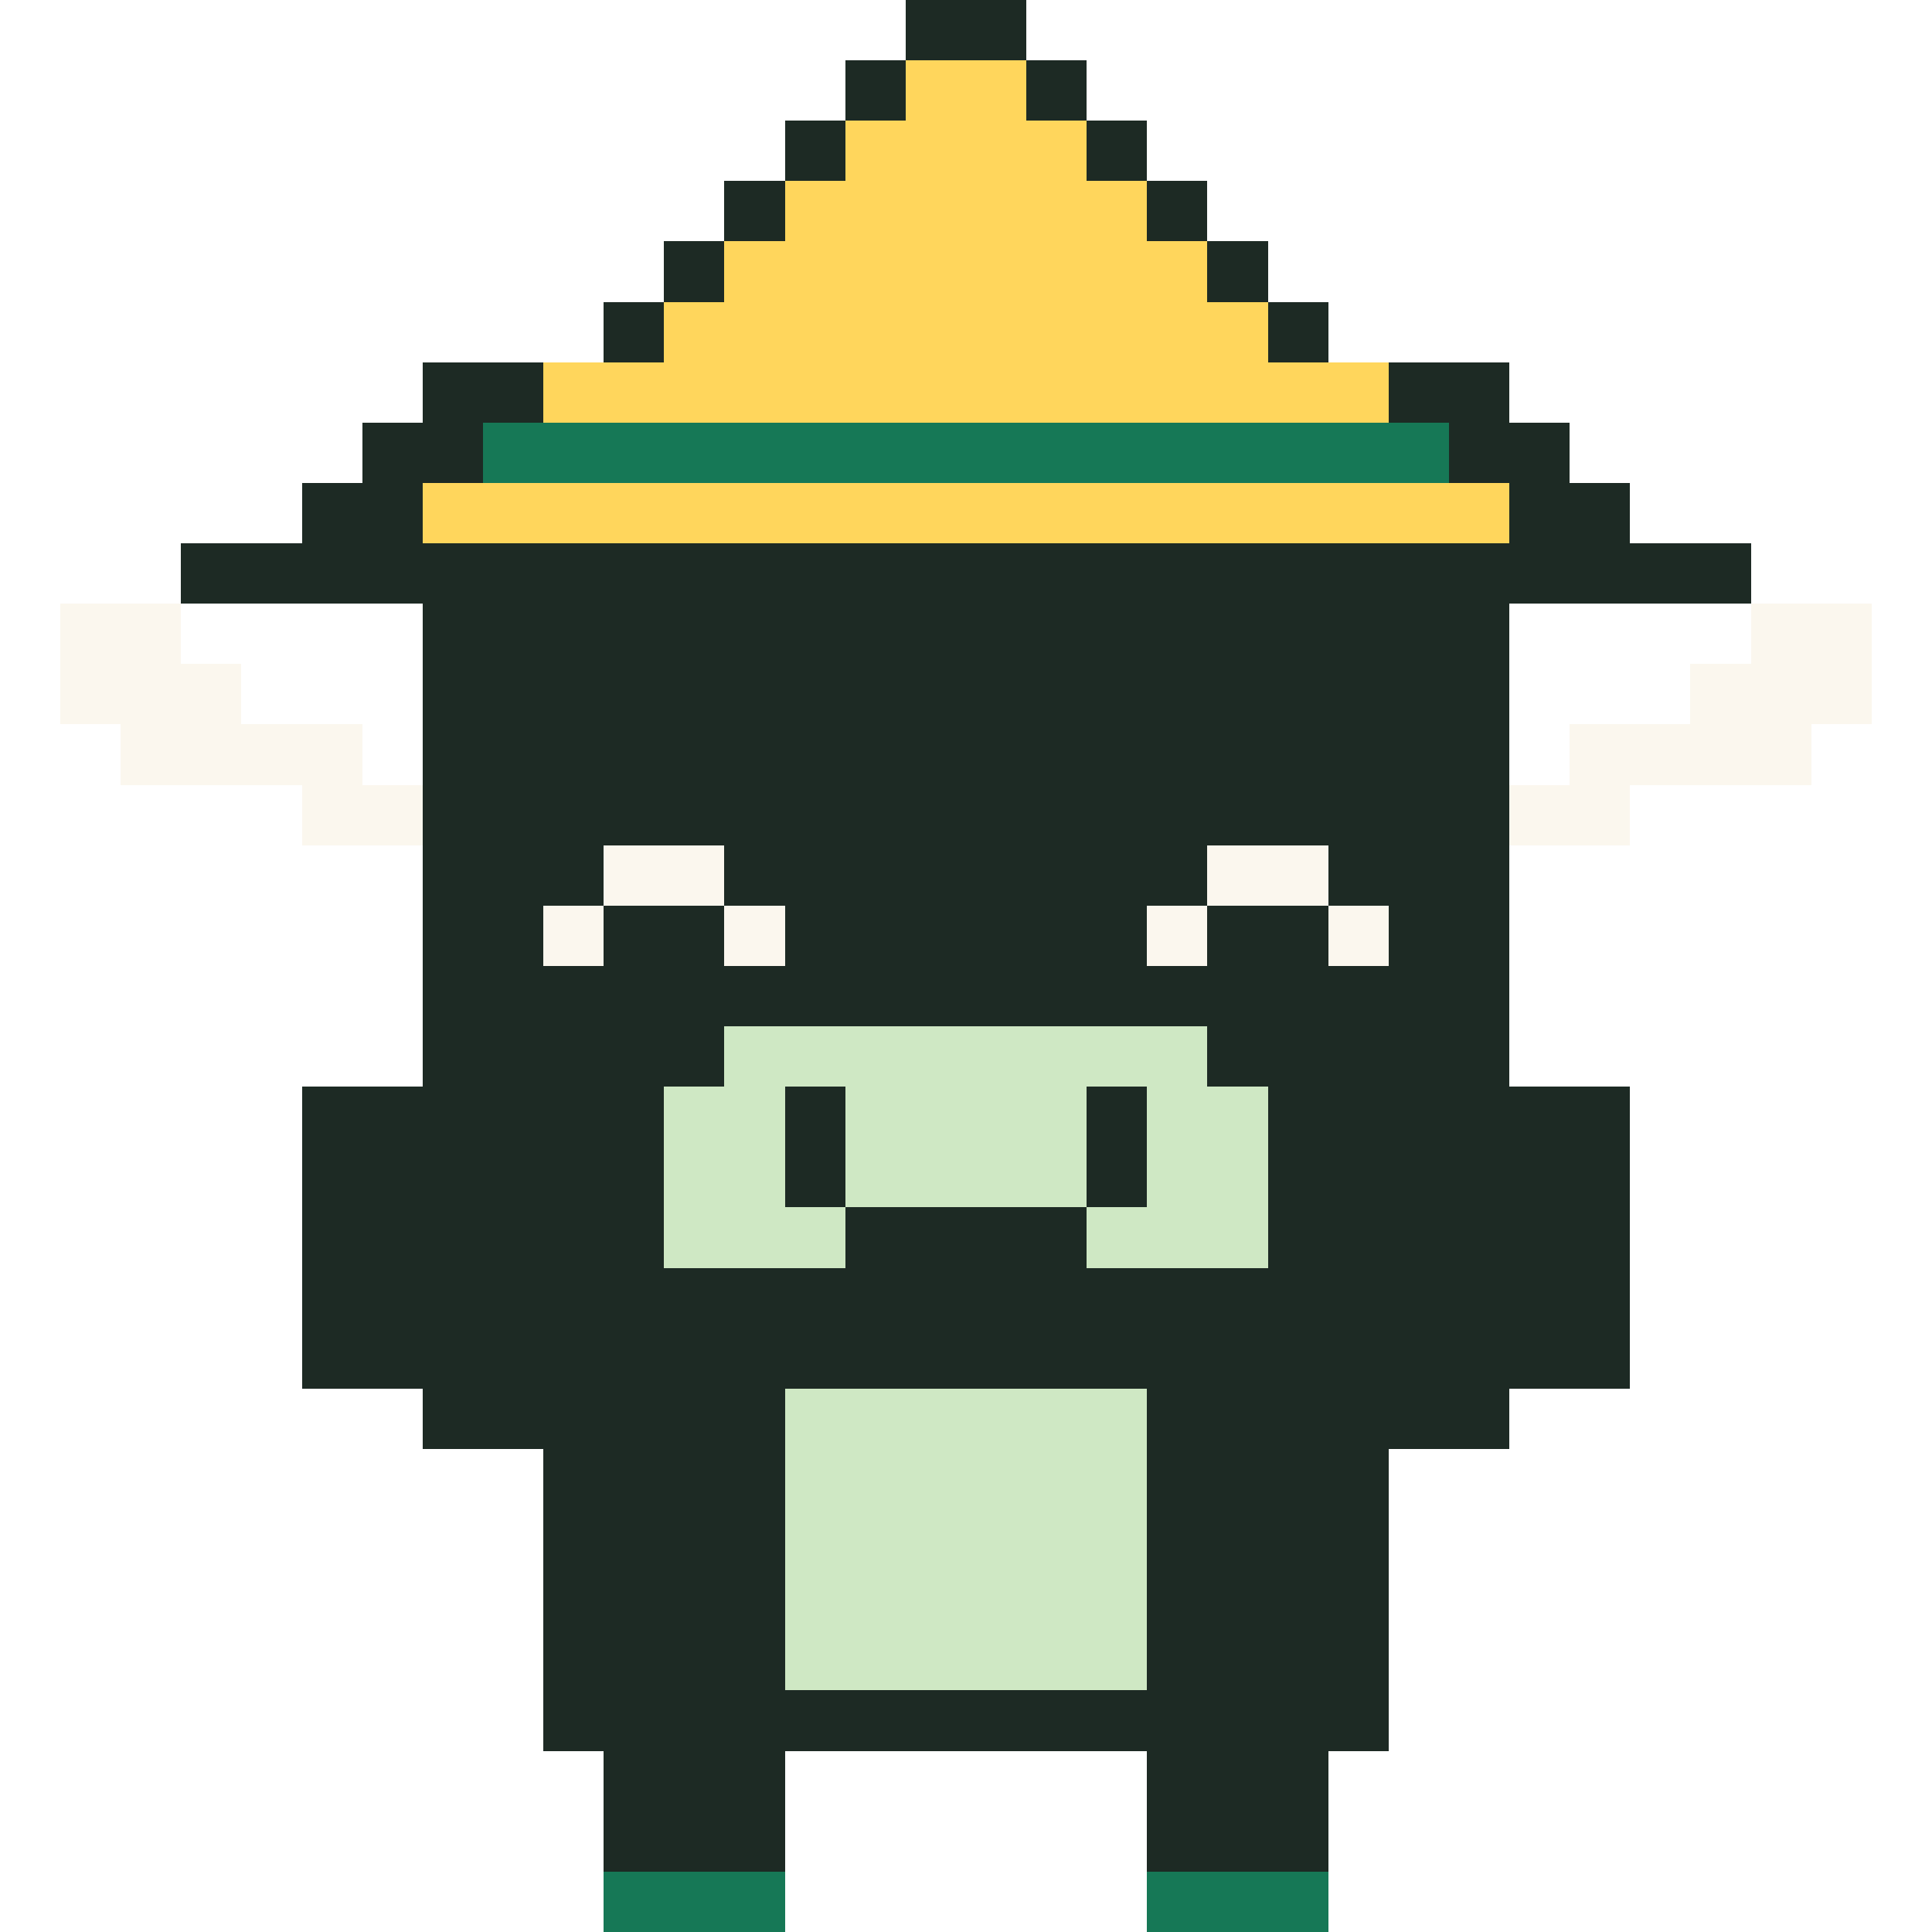
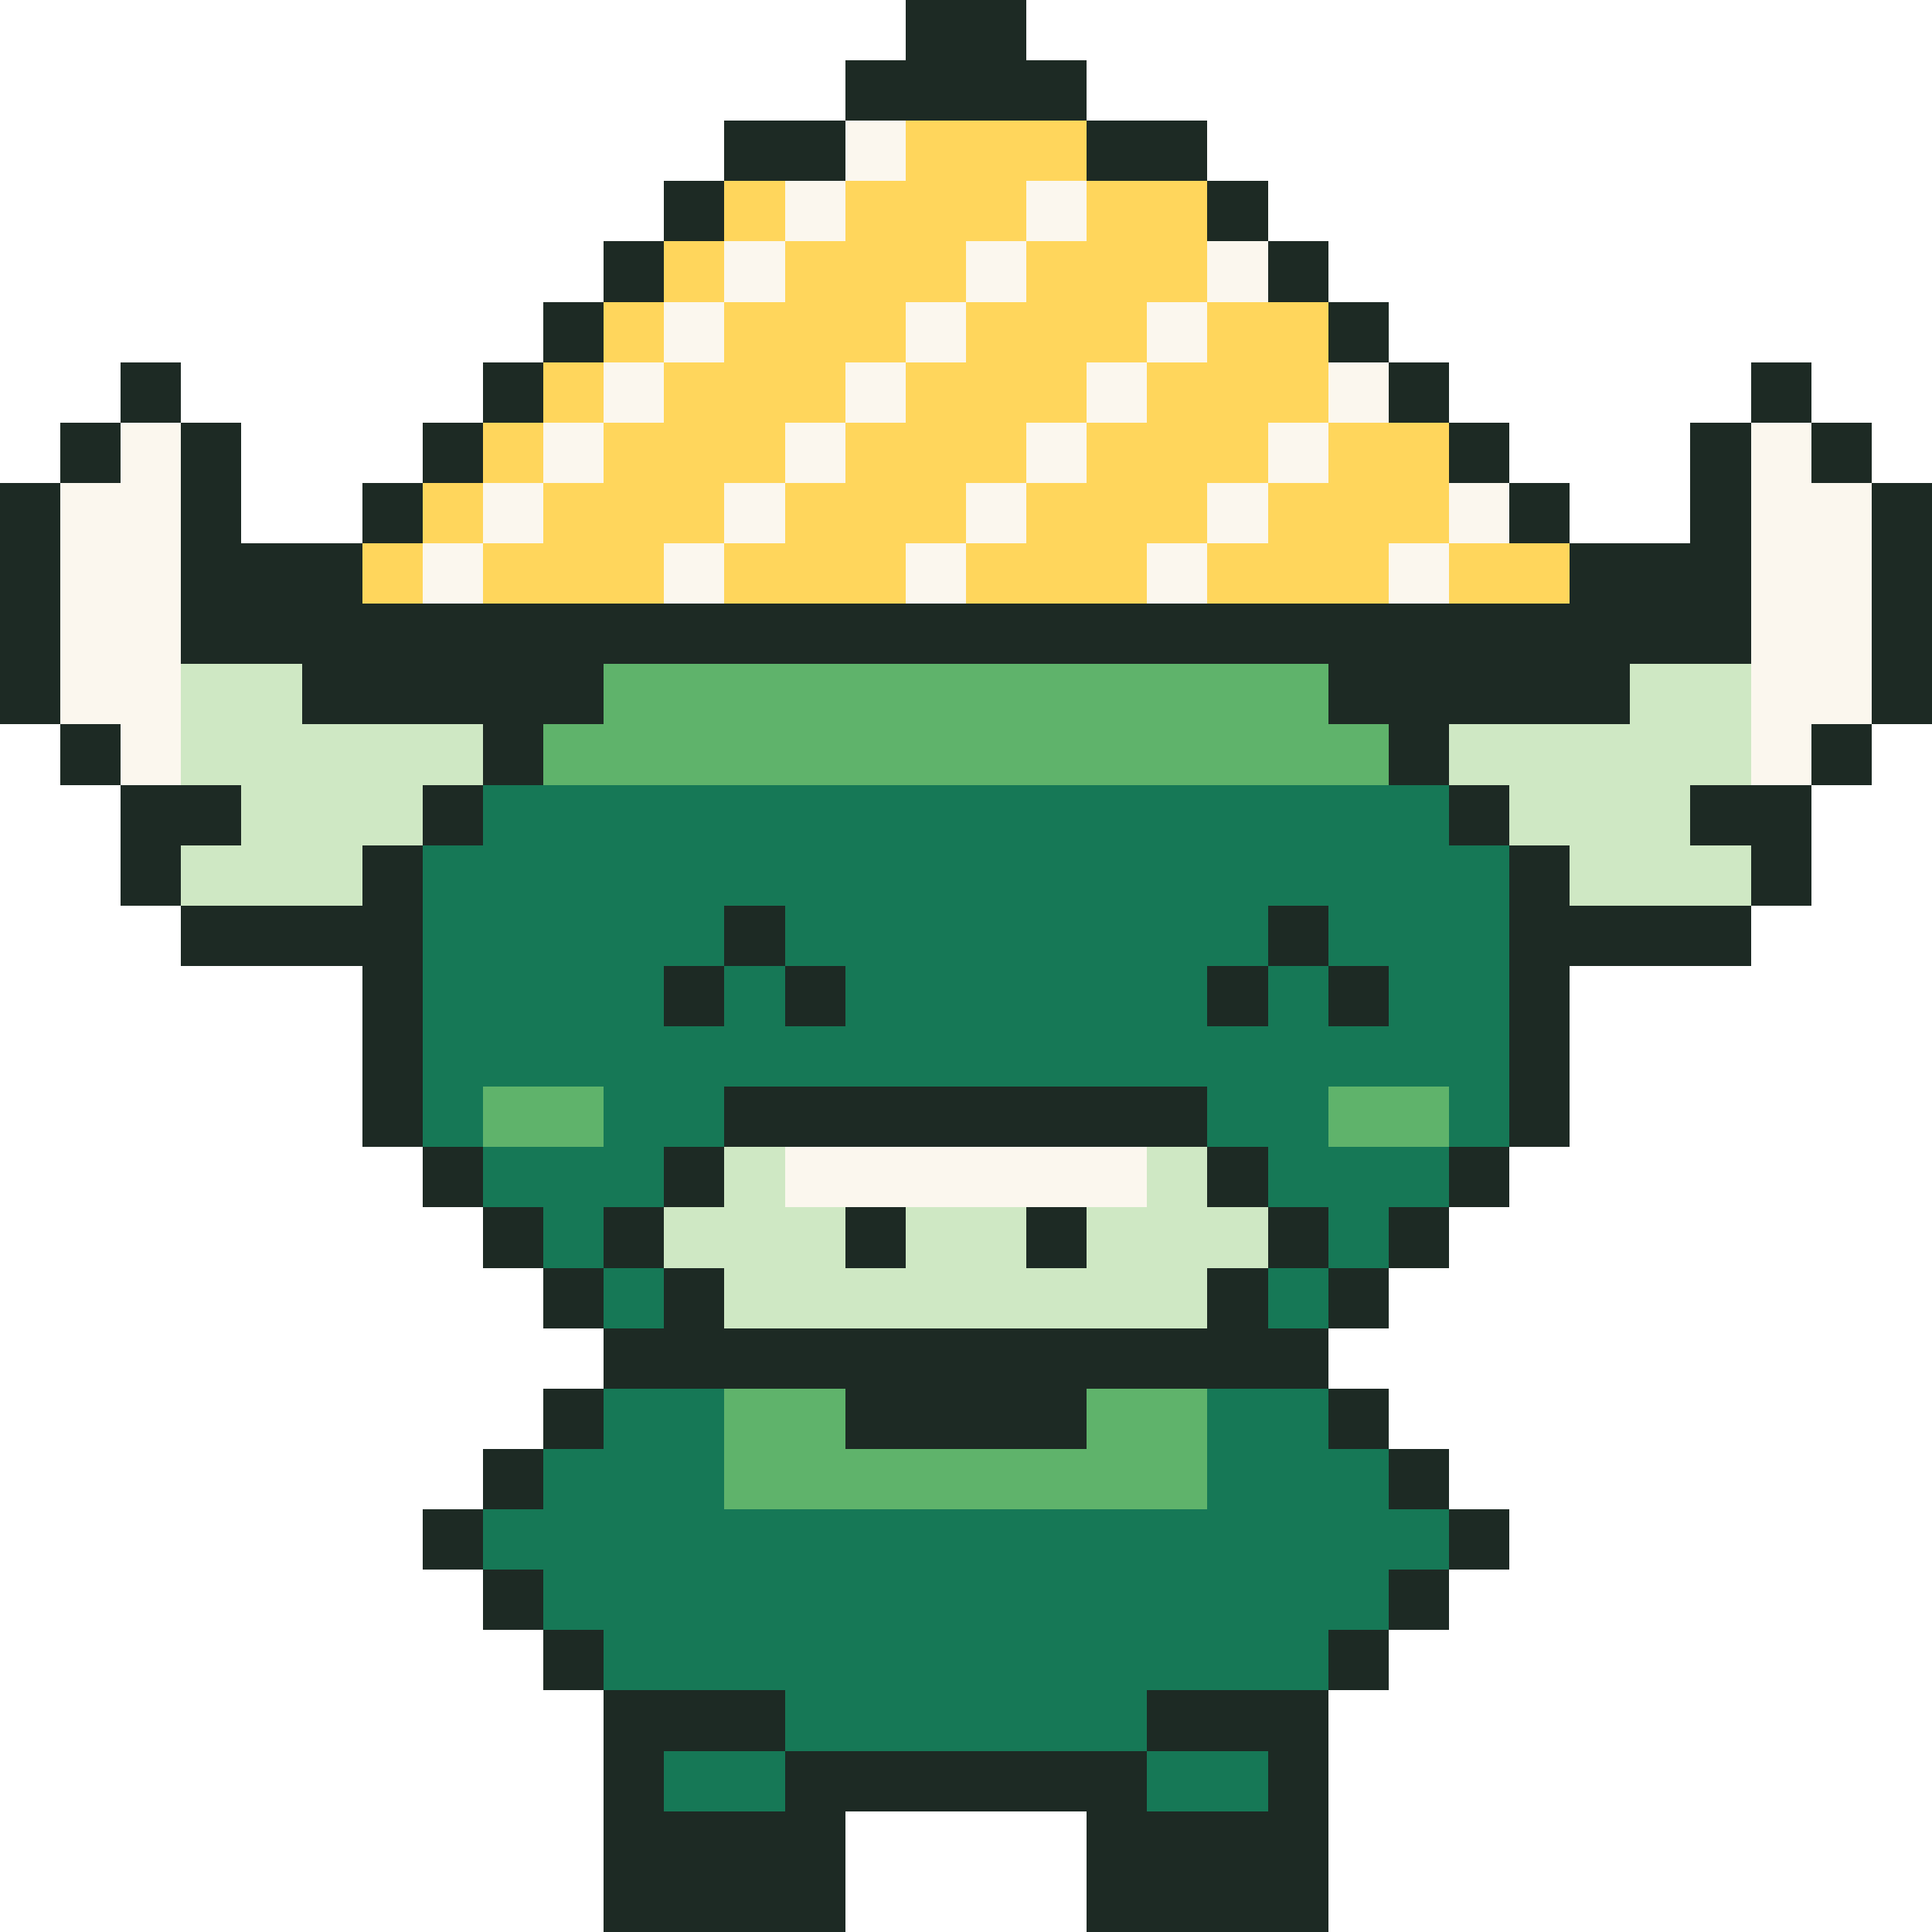
<svg xmlns="http://www.w3.org/2000/svg" width="32" height="32" viewBox="0 0 32 32" shape-rendering="crispEdges">
-   <path fill="#1d2a24" d="M15 0h2v1H15zM14 1h1v1H14zM17 1h1v1H17zM13 2h1v1H13zM18 2h1v1H18zM12 3h1v1H12zM19 3h1v1H19zM11 4h1v1H11zM20 4h1v1H20zM10 5h1v1H10zM21 5h1v1H21zM7 6h2v1H7zM23 6h2v1H23zM6 7h2v1H6zM24 7h2v1H24zM5 8h2v1H5zM25 8h2v1H25zM3 9h26v1H3zM7 10h18v4H7zM7 14h3v1H7zM12 14h8v1H12zM22 14h3v1H22zM7 15h2v1H7zM10 15h2v1H10zM13 15h6v1H13zM20 15h2v1H20zM23 15h2v1H23zM7 16h18v1H7zM7 17h5v1H7zM20 17h5v1H20zM5 18h6v3H5zM13 18h1v2H13zM18 18h1v2H18zM21 18h6v3H21zM14 20h4v1H14zM5 21h22v2H5zM7 23h6v1H7zM19 23h6v1H19zM9 24h4v4H9zM19 24h4v4H19zM9 28h14v1H9zM10 29h3v2H10zM19 29h3v2H19z" />
-   <path fill="#167856" d="M8 7h16v1H8zM10 31h3v1H10zM19 31h3v1H19z" />
-   <path fill="#cfe8c4" d="M12 17h8v1H12zM11 18h2v2H11zM14 18h4v2H14zM19 18h2v2H19zM11 20h3v1H11zM18 20h3v1H18zM13 23h6v5H13z" />
-   <path fill="#fbf7ee" d="M1 10h2v1H1zM29 10h2v1H29zM1 11h3v1H1zM28 11h3v1H28zM2 12h4v1H2zM26 12h4v1H26zM5 13h2v1H5zM25 13h2v1H25zM10 14h2v1H10zM20 14h2v1H20zM9 15h1v1H9zM12 15h1v1H12zM19 15h1v1H19zM22 15h1v1H22z" />
-   <path fill="#ffd65c" d="M15 1h2v1H15zM14 2h4v1H14zM13 3h6v1H13zM12 4h8v1H12zM11 5h10v1H11zM9 6h14v1H9zM7 8h18v1H7z" />
+   <path fill="#1d2a24" d="M15 0h2v1H15zM14 1h4v1H14zM12 2h2v1H12zM18 2h2v1H18zM11 3h1v1H11zM20 3h1v1H20zM10 4h1v1H10zM21 4h1v1H21zM9 5h1v1H9zM22 5h1v1H22zM2 6h1v1H2zM8 6h1v1H8zM23 6h1v1H23zM29 6h1v1H29zM1 7h1v1H1zM3 7h1v2H3zM7 7h1v1H7zM24 7h1v1H24zM28 7h1v2H28zM30 7h1v1H30zM0 8h1v4H0zM6 8h1v1H6zM25 8h1v1H25zM31 8h1v4H31zM3 9h3v1H3zM26 9h3v1H26zM3 10h26v1H3zM5 11h5v1H5zM22 11h5v1H22zM1 12h1v1H1zM8 12h1v1H8zM23 12h1v1H23zM30 12h1v1H30zM2 13h2v1H2zM7 13h1v1H7zM24 13h1v1H24zM28 13h2v1H28zM2 14h1v1H2zM6 14h1v1H6zM25 14h1v1H25zM29 14h1v1H29zM3 15h4v1H3zM12 15h1v1H12zM21 15h1v1H21zM25 15h4v1H25zM6 16h1v3H6zM11 16h1v1H11zM13 16h1v1H13zM20 16h1v1H20zM22 16h1v1H22zM25 16h1v3H25zM12 18h8v1H12zM7 19h1v1H7zM11 19h1v1H11zM20 19h1v1H20zM24 19h1v1H24zM8 20h1v1H8zM10 20h1v1H10zM14 20h1v1H14zM17 20h1v1H17zM21 20h1v1H21zM23 20h1v1H23zM9 21h1v1H9zM11 21h1v1H11zM20 21h1v1H20zM22 21h1v1H22zM10 22h12v1H10zM9 23h1v1H9zM14 23h4v1H14zM22 23h1v1H22zM8 24h1v1H8zM23 24h1v1H23zM7 25h1v1H7zM24 25h1v1H24zM8 26h1v1H8zM23 26h1v1H23zM9 27h1v1H9zM22 27h1v1H22zM10 28h3v1H10zM19 28h3v1H19zM10 29h1v1H10zM13 29h6v1H13zM21 29h1v1H21zM10 30h4v2H10zM18 30h4v2H18z" />
+   <path fill="#167856" d="M8 13h16v1H8zM7 14h18v1H7zM7 15h5v1H7zM13 15h8v1H13zM22 15h3v1H22zM7 16h4v1H7zM12 16h1v1H12zM14 16h6v1H14zM21 16h1v1H21zM23 16h2v1H23zM7 17h18v1H7zM7 18h1v1H7zM10 18h2v1H10zM20 18h2v1H20zM24 18h1v1H24zM8 19h3v1H8zM21 19h3v1H21zM9 20h1v1H9zM22 20h1v1H22zM10 21h1v1H10zM21 21h1v1H21zM10 23h2v1H10zM20 23h2v1H20zM9 24h3v1H9zM20 24h3v1H20zM8 25h16v1H8zM9 26h14v1H9zM10 27h12v1H10zM13 28h6v1H13zM11 29h2v1H11zM19 29h2v1H19z" />
+   <path fill="#5fb36b" d="M10 11h12v1H10zM9 12h14v1H9zM8 18h2v1H8zM22 18h2v1H22zM12 23h2v1H12zM18 23h2v1H18zM12 24h8v1H12z" />
+   <path fill="#cfe8c4" d="M3 11h2v1H3zM27 11h2v1H27zM3 12h5v1H3zM24 12h5v1H24zM4 13h3v1H4zM25 13h3v1H25zM3 14h3v1H3zM26 14h3v1H26zM12 19h1v1H12zM19 19h1v1H19zM11 20h3v1H11zM15 20h2v1H15zM18 20h3v1H18zM12 21h8v1H12z" />
+   <path fill="#fbf7ee" d="M14 2h1v1H14zM13 3h1v1H13zM17 3h1v1H17zM12 4h1v1H12zM16 4h1v1H16zM20 4h1v1H20zM11 5h1v1H11zM15 5h1v1H15zM19 5h1v1H19zM10 6h1v1H10zM14 6h1v1H14zM18 6h1v1H18zM22 6h1v1H22zM2 7h1v1H2zM9 7h1v1H9zM13 7h1v1H13zM17 7h1v1H17zM21 7h1v1H21zM29 7h1v1H29zM1 8h2v4H1zM8 8h1v1H8zM12 8h1v1H12zM16 8h1v1H16zM20 8h1v1H20zM24 8h1v1H24zM29 8h2v4H29zM7 9h1v1H7zM11 9h1v1H11zM15 9h1v1H15zM19 9h1v1H19zM23 9h1v1H23zM2 12h1v1H2zM29 12h1v1H29zM13 19h6v1H13z" />
+   <path fill="#ffd65c" d="M15 2h3v1H15zM12 3h1v1H12zM14 3h3v1H14zM18 3h2v1H18zM11 4h1v1H11zM13 4h3v1H13zM17 4h3v1H17zM10 5h1v1H10zM12 5h3v1H12zM16 5h3v1H16zM20 5h2v1H20zM9 6h1v1H9zM11 6h3v1H11zM15 6h3v1H15zM19 6h3v1H19zM8 7h1v1H8zM10 7h3v1H10zM14 7h3v1H14zM18 7h3v1H18zM22 7h2v1H22zM7 8h1v1H7zM9 8h3v1H9zM13 8h3v1H13zM17 8h3v1H17zM21 8h3v1H21zM6 9h1v1H6zM8 9h3v1H8zM12 9h3v1H12zM16 9h3v1H16zM20 9h3v1H20zM24 9h2v1H24z" />
</svg>
